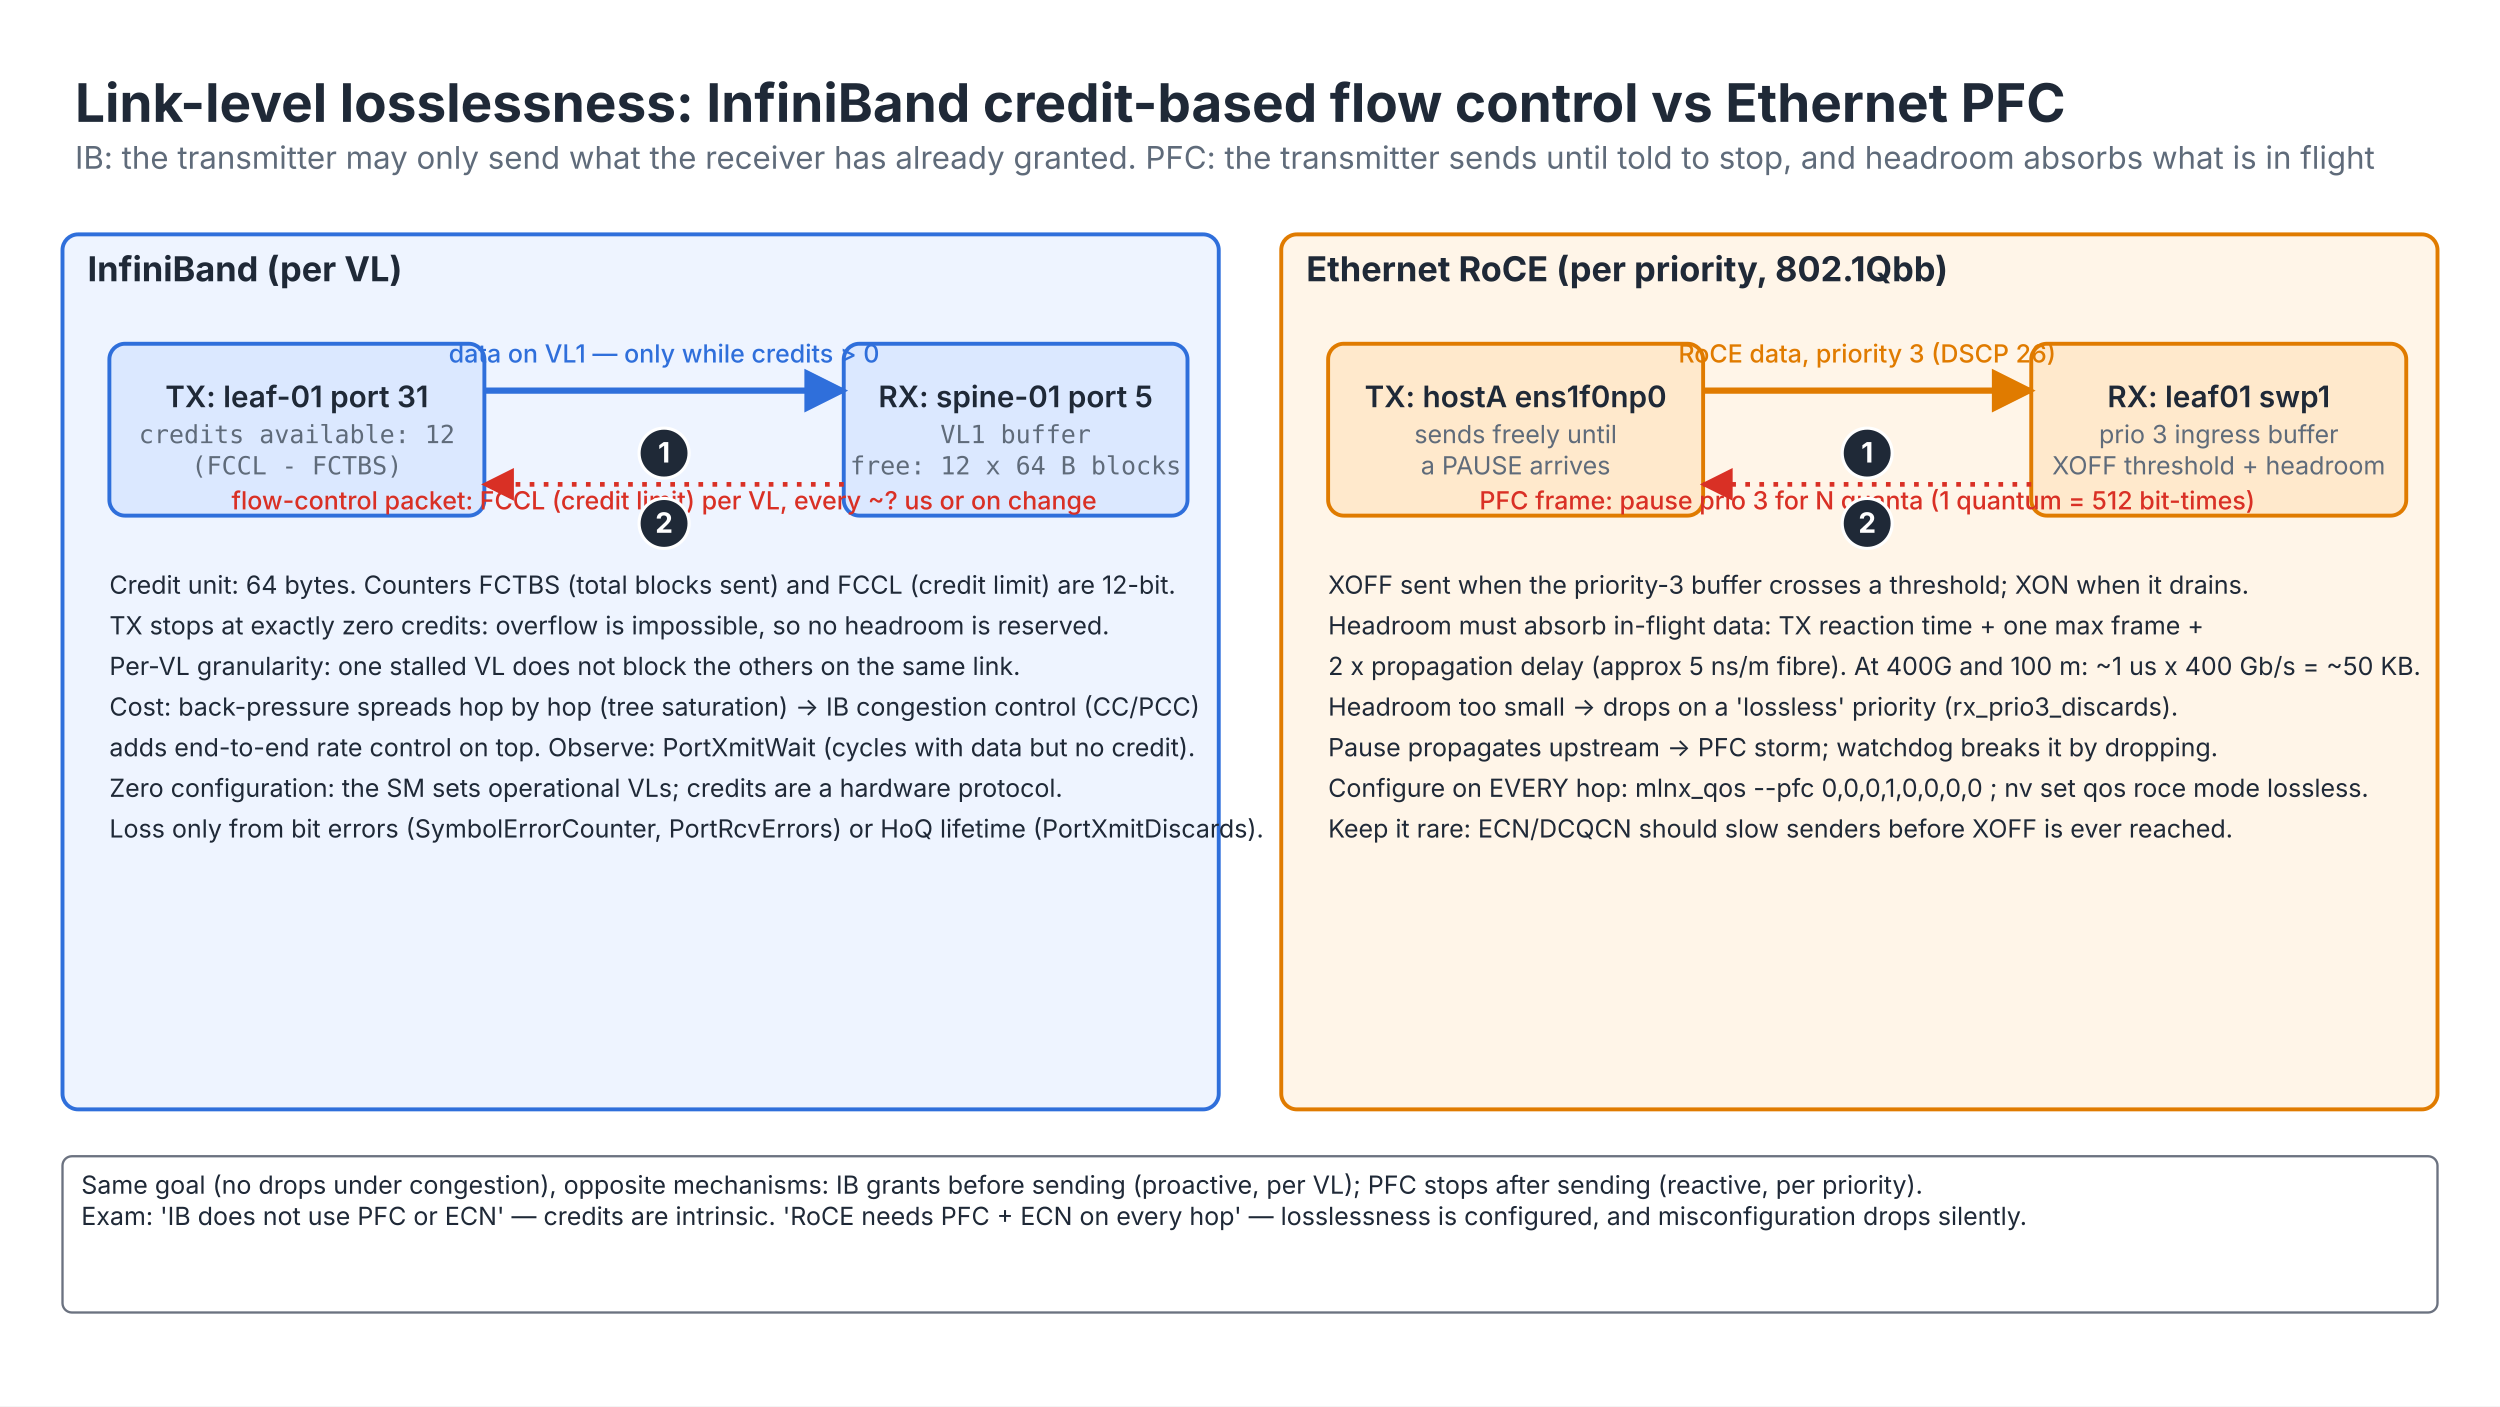
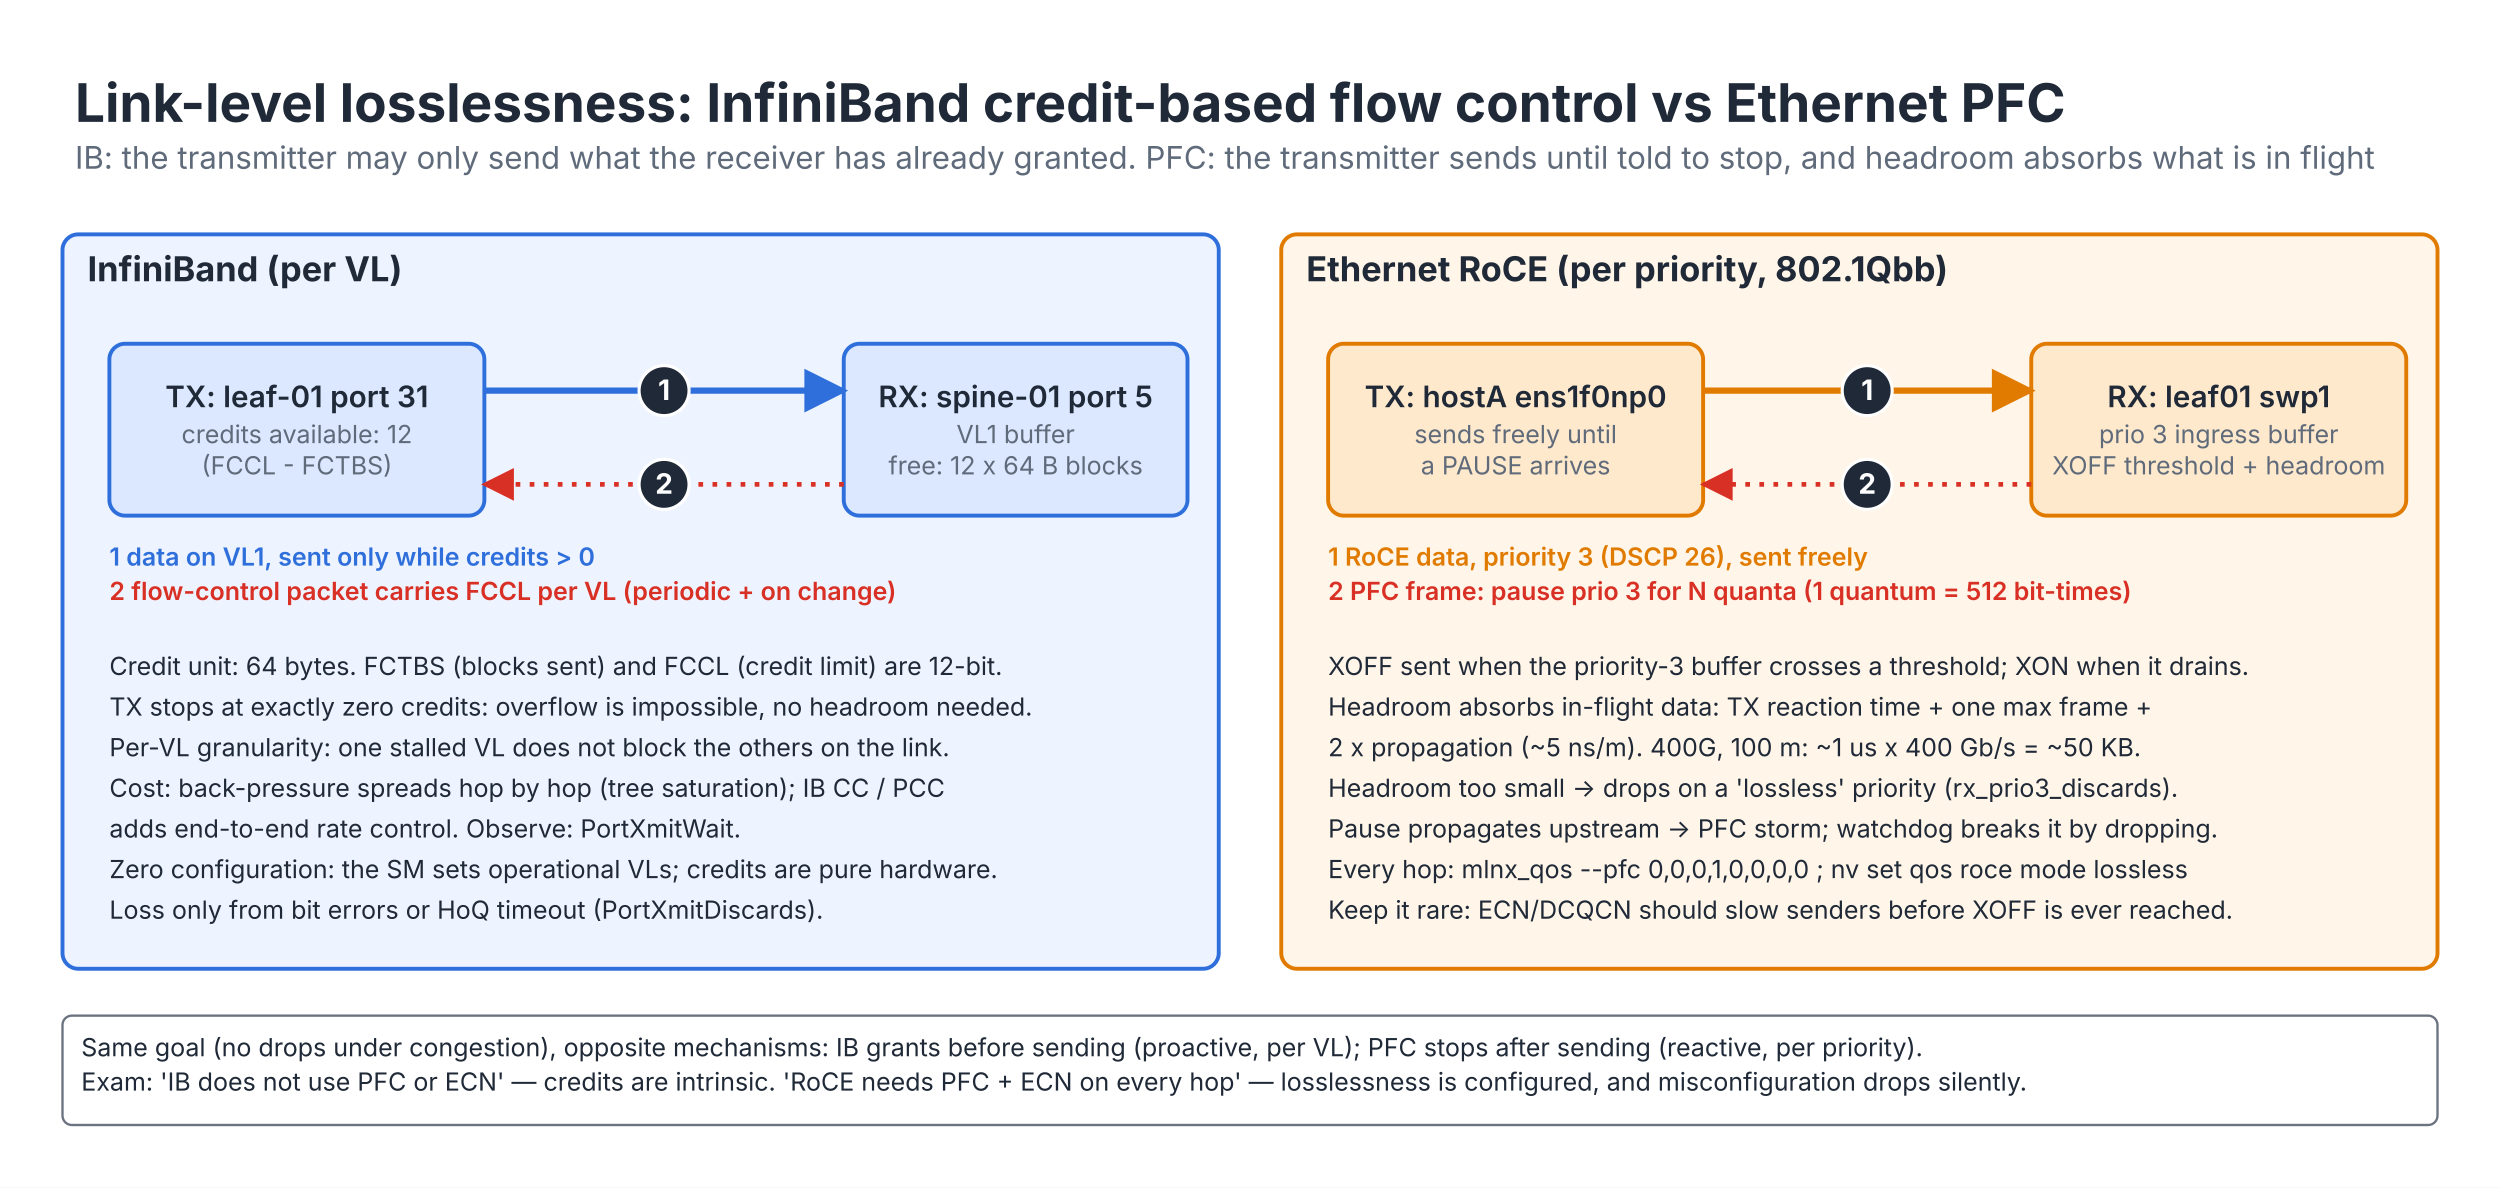
- <svg xmlns="http://www.w3.org/2000/svg" viewBox="0 0 1600 900" width="100%" role="img" aria-label="Side by side comparison of InfiniBand per-VL credit flow control and Ethernet priority flow control with pause frames and headroom">
+ <svg xmlns="http://www.w3.org/2000/svg" viewBox="0 0 1600 760" width="100%" role="img" aria-label="Side by side comparison of InfiniBand per-VL credit flow control and Ethernet priority flow control with pause frames and headroom">
  <defs>
    <marker id="arrow-blue" viewBox="0 0 10 10" refX="9" refY="5" markerWidth="7" markerHeight="7" orient="auto-start-reverse">
      <path d="M0,0 L10,5 L0,10 z" fill="#2f6fdb" />
    </marker>
    <marker id="arrow-orange" viewBox="0 0 10 10" refX="9" refY="5" markerWidth="7" markerHeight="7" orient="auto-start-reverse">
      <path d="M0,0 L10,5 L0,10 z" fill="#e07b00" />
    </marker>
    <marker id="arrow-gray" viewBox="0 0 10 10" refX="9" refY="5" markerWidth="7" markerHeight="7" orient="auto-start-reverse">
      <path d="M0,0 L10,5 L0,10 z" fill="#6b7280" />
    </marker>
    <marker id="arrow-red" viewBox="0 0 10 10" refX="9" refY="5" markerWidth="7" markerHeight="7" orient="auto-start-reverse">
      <path d="M0,0 L10,5 L0,10 z" fill="#d93025" />
    </marker>
    <marker id="arrow-purple" viewBox="0 0 10 10" refX="9" refY="5" markerWidth="7" markerHeight="7" orient="auto-start-reverse">
      <path d="M0,0 L10,5 L0,10 z" fill="#7a3fd1" />
    </marker>
    <marker id="arrow-dark" viewBox="0 0 10 10" refX="9" refY="5" markerWidth="7" markerHeight="7" orient="auto-start-reverse">
      <path d="M0,0 L10,5 L0,10 z" fill="#1f2937" />
    </marker>
    <marker id="arrow-green" viewBox="0 0 10 10" refX="9" refY="5" markerWidth="7" markerHeight="7" orient="auto-start-reverse">
      <path d="M0,0 L10,5 L0,10 z" fill="#76b900" />
    </marker>
    <marker id="arrow-yellow" viewBox="0 0 10 10" refX="9" refY="5" markerWidth="7" markerHeight="7" orient="auto-start-reverse">
      <path d="M0,0 L10,5 L0,10 z" fill="#c9a400" />
    </marker>
  </defs>
-   <rect x="0" y="0" width="1600" height="900" fill="#ffffff" />
+   <rect x="0" y="0" width="1600" height="760" fill="#ffffff" />
  <text x="48" y="78" font-family="Inter, 'Segoe UI', Helvetica, Arial, sans-serif" font-size="34" font-weight="700" fill="#1f2937">Link-level losslessness: InfiniBand credit-based flow control vs Ethernet PFC</text>
  <text x="48" y="108" font-family="Inter, 'Segoe UI', Helvetica, Arial, sans-serif" font-size="20" fill="#5f6b7a">IB: the transmitter may only send what the receiver has already granted. PFC: the transmitter sends until told to stop, and headroom absorbs what is in flight</text>
  <g>
-     <rect x="40" y="150" width="740" height="560" rx="10" fill="#dbe8ff" stroke="#2f6fdb" stroke-width="2.5" fill-opacity="0.45" />
+     <rect x="40" y="150" width="740" height="470" rx="10" fill="#dbe8ff" stroke="#2f6fdb" stroke-width="2.5" fill-opacity="0.45" />
  </g>
  <text x="56" y="180" font-family="Inter, 'Segoe UI', Helvetica, Arial, sans-serif" font-size="22" font-weight="700" fill="#1f2937" text-anchor="start">InfiniBand (per VL)</text>
  <g>
    <rect x="70" y="220" width="240" height="110" rx="10" fill="#dbe8ff" stroke="#2f6fdb" stroke-width="2.5" fill-opacity="1.0" />
  </g>
  <text x="190.0" y="260.6" font-family="Inter, 'Segoe UI', Helvetica, Arial, sans-serif" font-size="19" font-weight="600" fill="#1f2937" text-anchor="middle">TX: leaf-01 port 31</text>
-   <text x="190.0" y="283.6" font-family="'JetBrains Mono', Consolas, monospace" font-size="16" font-weight="400" fill="#5f6b7a" text-anchor="middle">credits available: 12</text>
-   <text x="190.0" y="303.6" font-family="'JetBrains Mono', Consolas, monospace" font-size="16" font-weight="400" fill="#5f6b7a" text-anchor="middle">(FCCL - FCTBS)</text>
+   <text x="190.0" y="283.6" font-family="Inter, 'Segoe UI', Helvetica, Arial, sans-serif" font-size="16" font-weight="400" fill="#5f6b7a" text-anchor="middle">credits available: 12</text>
+   <text x="190.0" y="303.6" font-family="Inter, 'Segoe UI', Helvetica, Arial, sans-serif" font-size="16" font-weight="400" fill="#5f6b7a" text-anchor="middle">(FCCL - FCTBS)</text>
  <g>
    <rect x="540" y="220" width="220" height="110" rx="10" fill="#dbe8ff" stroke="#2f6fdb" stroke-width="2.5" fill-opacity="1.0" />
  </g>
  <text x="650.0" y="260.6" font-family="Inter, 'Segoe UI', Helvetica, Arial, sans-serif" font-size="19" font-weight="600" fill="#1f2937" text-anchor="middle">RX: spine-01 port 5</text>
-   <text x="650.0" y="283.6" font-family="'JetBrains Mono', Consolas, monospace" font-size="16" font-weight="400" fill="#5f6b7a" text-anchor="middle">VL1 buffer</text>
-   <text x="650.0" y="303.6" font-family="'JetBrains Mono', Consolas, monospace" font-size="16" font-weight="400" fill="#5f6b7a" text-anchor="middle">free: 12 x 64 B blocks</text>
+   <text x="650.0" y="283.6" font-family="Inter, 'Segoe UI', Helvetica, Arial, sans-serif" font-size="16" font-weight="400" fill="#5f6b7a" text-anchor="middle">VL1 buffer</text>
+   <text x="650.0" y="303.6" font-family="Inter, 'Segoe UI', Helvetica, Arial, sans-serif" font-size="16" font-weight="400" fill="#5f6b7a" text-anchor="middle">free: 12 x 64 B blocks</text>
  <line x1="310" y1="250" x2="540" y2="250" stroke="#2f6fdb" stroke-width="4" marker-end="url(#arrow-blue)" />
-   <text x="425.0" y="232" font-family="Inter, 'Segoe UI', Helvetica, Arial, sans-serif" font-size="16" font-weight="500" fill="#2f6fdb" text-anchor="middle">data on VL1 — only while credits &gt; 0</text>
-   <circle cx="425" cy="290" r="16" fill="#1f2937" stroke="#ffffff" stroke-width="2" />
-   <text x="425" y="296" font-family="Inter, 'Segoe UI', Helvetica, Arial, sans-serif" font-size="18" font-weight="700" fill="#ffffff" text-anchor="middle">1</text>
  <line x1="540" y1="310" x2="310" y2="310" stroke="#d93025" stroke-width="3" stroke-dasharray="3 6" marker-end="url(#arrow-red)" />
-   <text x="425.0" y="326.0" font-family="Inter, 'Segoe UI', Helvetica, Arial, sans-serif" font-size="16" font-weight="500" fill="#d93025" text-anchor="middle">flow-control packet: FCCL (credit limit) per VL, every ~? us or on change</text>
-   <circle cx="425" cy="335" r="16" fill="#1f2937" stroke="#ffffff" stroke-width="2" />
-   <text x="425" y="341" font-family="Inter, 'Segoe UI', Helvetica, Arial, sans-serif" font-size="18" font-weight="700" fill="#ffffff" text-anchor="middle">2</text>
-   <text x="70" y="380" font-family="Inter, 'Segoe UI', Helvetica, Arial, sans-serif" font-size="16" font-weight="400" fill="#1f2937" text-anchor="start">Credit unit: 64 bytes. Counters FCTBS (total blocks sent) and FCCL (credit limit) are 12-bit.</text>
-   <text x="70" y="406" font-family="Inter, 'Segoe UI', Helvetica, Arial, sans-serif" font-size="16" font-weight="400" fill="#1f2937" text-anchor="start">TX stops at exactly zero credits: overflow is impossible, so no headroom is reserved.</text>
-   <text x="70" y="432" font-family="Inter, 'Segoe UI', Helvetica, Arial, sans-serif" font-size="16" font-weight="400" fill="#1f2937" text-anchor="start">Per-VL granularity: one stalled VL does not block the others on the same link.</text>
-   <text x="70" y="458" font-family="Inter, 'Segoe UI', Helvetica, Arial, sans-serif" font-size="16" font-weight="400" fill="#1f2937" text-anchor="start">Cost: back-pressure spreads hop by hop (tree saturation) -&gt; IB congestion control (CC/PCC)</text>
-   <text x="70" y="484" font-family="Inter, 'Segoe UI', Helvetica, Arial, sans-serif" font-size="16" font-weight="400" fill="#1f2937" text-anchor="start">adds end-to-end rate control on top. Observe: PortXmitWait (cycles with data but no credit).</text>
-   <text x="70" y="510" font-family="Inter, 'Segoe UI', Helvetica, Arial, sans-serif" font-size="16" font-weight="400" fill="#1f2937" text-anchor="start">Zero configuration: the SM sets operational VLs; credits are a hardware protocol.</text>
-   <text x="70" y="536" font-family="Inter, 'Segoe UI', Helvetica, Arial, sans-serif" font-size="16" font-weight="400" fill="#1f2937" text-anchor="start">Loss only from bit errors (SymbolErrorCounter, PortRcvErrors) or HoQ lifetime (PortXmitDiscards).</text>
  <g>
-     <rect x="820" y="150" width="740" height="560" rx="10" fill="#ffe9cc" stroke="#e07b00" stroke-width="2.5" fill-opacity="0.45" />
+     <rect x="820" y="150" width="740" height="470" rx="10" fill="#ffe9cc" stroke="#e07b00" stroke-width="2.5" fill-opacity="0.45" />
  </g>
  <text x="836" y="180" font-family="Inter, 'Segoe UI', Helvetica, Arial, sans-serif" font-size="22" font-weight="700" fill="#1f2937" text-anchor="start">Ethernet RoCE (per priority, 802.1Qbb)</text>
  <g>
    <rect x="850" y="220" width="240" height="110" rx="10" fill="#ffe9cc" stroke="#e07b00" stroke-width="2.5" fill-opacity="1.0" />
  </g>
  <text x="970.0" y="260.6" font-family="Inter, 'Segoe UI', Helvetica, Arial, sans-serif" font-size="19" font-weight="600" fill="#1f2937" text-anchor="middle">TX: hostA ens1f0np0</text>
  <text x="970.0" y="283.6" font-family="Inter, 'Segoe UI', Helvetica, Arial, sans-serif" font-size="16" font-weight="400" fill="#5f6b7a" text-anchor="middle">sends freely until</text>
  <text x="970.0" y="303.6" font-family="Inter, 'Segoe UI', Helvetica, Arial, sans-serif" font-size="16" font-weight="400" fill="#5f6b7a" text-anchor="middle">a PAUSE arrives</text>
  <g>
    <rect x="1300" y="220" width="240" height="110" rx="10" fill="#ffe9cc" stroke="#e07b00" stroke-width="2.5" fill-opacity="1.0" />
  </g>
  <text x="1420.0" y="260.6" font-family="Inter, 'Segoe UI', Helvetica, Arial, sans-serif" font-size="19" font-weight="600" fill="#1f2937" text-anchor="middle">RX: leaf01 swp1</text>
  <text x="1420.0" y="283.6" font-family="Inter, 'Segoe UI', Helvetica, Arial, sans-serif" font-size="16" font-weight="400" fill="#5f6b7a" text-anchor="middle">prio 3 ingress buffer</text>
  <text x="1420.0" y="303.6" font-family="Inter, 'Segoe UI', Helvetica, Arial, sans-serif" font-size="16" font-weight="400" fill="#5f6b7a" text-anchor="middle">XOFF threshold + headroom</text>
  <line x1="1090" y1="250" x2="1300" y2="250" stroke="#e07b00" stroke-width="4" marker-end="url(#arrow-orange)" />
-   <text x="1195.0" y="232" font-family="Inter, 'Segoe UI', Helvetica, Arial, sans-serif" font-size="16" font-weight="500" fill="#e07b00" text-anchor="middle">RoCE data, priority 3 (DSCP 26)</text>
-   <circle cx="1195" cy="290" r="16" fill="#1f2937" stroke="#ffffff" stroke-width="2" />
-   <text x="1195" y="296" font-family="Inter, 'Segoe UI', Helvetica, Arial, sans-serif" font-size="18" font-weight="700" fill="#ffffff" text-anchor="middle">1</text>
  <line x1="1300" y1="310" x2="1090" y2="310" stroke="#d93025" stroke-width="3" stroke-dasharray="3 6" marker-end="url(#arrow-red)" />
-   <text x="1195.0" y="326.0" font-family="Inter, 'Segoe UI', Helvetica, Arial, sans-serif" font-size="16" font-weight="500" fill="#d93025" text-anchor="middle">PFC frame: pause prio 3 for N quanta (1 quantum = 512 bit-times)</text>
-   <circle cx="1195" cy="335" r="16" fill="#1f2937" stroke="#ffffff" stroke-width="2" />
-   <text x="1195" y="341" font-family="Inter, 'Segoe UI', Helvetica, Arial, sans-serif" font-size="18" font-weight="700" fill="#ffffff" text-anchor="middle">2</text>
-   <text x="850" y="380" font-family="Inter, 'Segoe UI', Helvetica, Arial, sans-serif" font-size="16" font-weight="400" fill="#1f2937" text-anchor="start">XOFF sent when the priority-3 buffer crosses a threshold; XON when it drains.</text>
-   <text x="850" y="406" font-family="Inter, 'Segoe UI', Helvetica, Arial, sans-serif" font-size="16" font-weight="400" fill="#1f2937" text-anchor="start">Headroom must absorb in-flight data: TX reaction time + one max frame +</text>
-   <text x="850" y="432" font-family="Inter, 'Segoe UI', Helvetica, Arial, sans-serif" font-size="16" font-weight="400" fill="#1f2937" text-anchor="start">2 x propagation delay (approx 5 ns/m fibre). At 400G and 100 m: ~1 us x 400 Gb/s = ~50 KB.</text>
-   <text x="850" y="458" font-family="Inter, 'Segoe UI', Helvetica, Arial, sans-serif" font-size="16" font-weight="400" fill="#1f2937" text-anchor="start">Headroom too small -&gt; drops on a 'lossless' priority (rx_prio3_discards).</text>
-   <text x="850" y="484" font-family="Inter, 'Segoe UI', Helvetica, Arial, sans-serif" font-size="16" font-weight="400" fill="#1f2937" text-anchor="start">Pause propagates upstream -&gt; PFC storm; watchdog breaks it by dropping.</text>
-   <text x="850" y="510" font-family="Inter, 'Segoe UI', Helvetica, Arial, sans-serif" font-size="16" font-weight="400" fill="#1f2937" text-anchor="start">Configure on EVERY hop: mlnx_qos --pfc 0,0,0,1,0,0,0,0 ; nv set qos roce mode lossless.</text>
-   <text x="850" y="536" font-family="Inter, 'Segoe UI', Helvetica, Arial, sans-serif" font-size="16" font-weight="400" fill="#1f2937" text-anchor="start">Keep it rare: ECN/DCQCN should slow senders before XOFF is ever reached.</text>
+   <circle cx="425" cy="250" r="16" fill="#1f2937" stroke="#ffffff" stroke-width="2" />
+   <text x="425" y="256" font-family="Inter, 'Segoe UI', Helvetica, Arial, sans-serif" font-size="18" font-weight="700" fill="#ffffff" text-anchor="middle">1</text>
+   <circle cx="425" cy="310" r="16" fill="#1f2937" stroke="#ffffff" stroke-width="2" />
+   <text x="425" y="316" font-family="Inter, 'Segoe UI', Helvetica, Arial, sans-serif" font-size="18" font-weight="700" fill="#ffffff" text-anchor="middle">2</text>
+   <circle cx="1195" cy="250" r="16" fill="#1f2937" stroke="#ffffff" stroke-width="2" />
+   <text x="1195" y="256" font-family="Inter, 'Segoe UI', Helvetica, Arial, sans-serif" font-size="18" font-weight="700" fill="#ffffff" text-anchor="middle">1</text>
+   <circle cx="1195" cy="310" r="16" fill="#1f2937" stroke="#ffffff" stroke-width="2" />
+   <text x="1195" y="316" font-family="Inter, 'Segoe UI', Helvetica, Arial, sans-serif" font-size="18" font-weight="700" fill="#ffffff" text-anchor="middle">2</text>
+   <text x="70" y="362" font-family="Inter, 'Segoe UI', Helvetica, Arial, sans-serif" font-size="16" font-weight="600" fill="#2f6fdb" text-anchor="start">1  data on VL1, sent only while credits &gt; 0</text>
+   <text x="70" y="384" font-family="Inter, 'Segoe UI', Helvetica, Arial, sans-serif" font-size="16" font-weight="600" fill="#d93025" text-anchor="start">2  flow-control packet carries FCCL per VL (periodic + on change)</text>
+   <text x="850" y="362" font-family="Inter, 'Segoe UI', Helvetica, Arial, sans-serif" font-size="16" font-weight="600" fill="#e07b00" text-anchor="start">1  RoCE data, priority 3 (DSCP 26), sent freely</text>
+   <text x="850" y="384" font-family="Inter, 'Segoe UI', Helvetica, Arial, sans-serif" font-size="16" font-weight="600" fill="#d93025" text-anchor="start">2  PFC frame: pause prio 3 for N quanta (1 quantum = 512 bit-times)</text>
+   <text x="70" y="432" font-family="Inter, 'Segoe UI', Helvetica, Arial, sans-serif" font-size="16" font-weight="400" fill="#1f2937" text-anchor="start">Credit unit: 64 bytes. FCTBS (blocks sent) and FCCL (credit limit) are 12-bit.</text>
+   <text x="70" y="458" font-family="Inter, 'Segoe UI', Helvetica, Arial, sans-serif" font-size="16" font-weight="400" fill="#1f2937" text-anchor="start">TX stops at exactly zero credits: overflow is impossible, no headroom needed.</text>
+   <text x="70" y="484" font-family="Inter, 'Segoe UI', Helvetica, Arial, sans-serif" font-size="16" font-weight="400" fill="#1f2937" text-anchor="start">Per-VL granularity: one stalled VL does not block the others on the link.</text>
+   <text x="70" y="510" font-family="Inter, 'Segoe UI', Helvetica, Arial, sans-serif" font-size="16" font-weight="400" fill="#1f2937" text-anchor="start">Cost: back-pressure spreads hop by hop (tree saturation); IB CC / PCC</text>
+   <text x="70" y="536" font-family="Inter, 'Segoe UI', Helvetica, Arial, sans-serif" font-size="16" font-weight="400" fill="#1f2937" text-anchor="start">adds end-to-end rate control. Observe: PortXmitWait.</text>
+   <text x="70" y="562" font-family="Inter, 'Segoe UI', Helvetica, Arial, sans-serif" font-size="16" font-weight="400" fill="#1f2937" text-anchor="start">Zero configuration: the SM sets operational VLs; credits are pure hardware.</text>
+   <text x="70" y="588" font-family="Inter, 'Segoe UI', Helvetica, Arial, sans-serif" font-size="16" font-weight="400" fill="#1f2937" text-anchor="start">Loss only from bit errors or HoQ timeout (PortXmitDiscards).</text>
+   <text x="850" y="432" font-family="Inter, 'Segoe UI', Helvetica, Arial, sans-serif" font-size="16" font-weight="400" fill="#1f2937" text-anchor="start">XOFF sent when the priority-3 buffer crosses a threshold; XON when it drains.</text>
+   <text x="850" y="458" font-family="Inter, 'Segoe UI', Helvetica, Arial, sans-serif" font-size="16" font-weight="400" fill="#1f2937" text-anchor="start">Headroom absorbs in-flight data: TX reaction time + one max frame +</text>
+   <text x="850" y="484" font-family="Inter, 'Segoe UI', Helvetica, Arial, sans-serif" font-size="16" font-weight="400" fill="#1f2937" text-anchor="start">2 x propagation (~5 ns/m). 400G, 100 m: ~1 us x 400 Gb/s = ~50 KB.</text>
+   <text x="850" y="510" font-family="Inter, 'Segoe UI', Helvetica, Arial, sans-serif" font-size="16" font-weight="400" fill="#1f2937" text-anchor="start">Headroom too small -&gt; drops on a 'lossless' priority (rx_prio3_discards).</text>
+   <text x="850" y="536" font-family="Inter, 'Segoe UI', Helvetica, Arial, sans-serif" font-size="16" font-weight="400" fill="#1f2937" text-anchor="start">Pause propagates upstream -&gt; PFC storm; watchdog breaks it by dropping.</text>
+   <text x="850" y="562" font-family="Inter, 'Segoe UI', Helvetica, Arial, sans-serif" font-size="16" font-weight="400" fill="#1f2937" text-anchor="start">Every hop: mlnx_qos --pfc 0,0,0,1,0,0,0,0 ; nv set qos roce mode lossless</text>
+   <text x="850" y="588" font-family="Inter, 'Segoe UI', Helvetica, Arial, sans-serif" font-size="16" font-weight="400" fill="#1f2937" text-anchor="start">Keep it rare: ECN/DCQCN should slow senders before XOFF is ever reached.</text>
  <g>
-     <rect x="40" y="740" width="1520" height="100" rx="6" fill="#ffffff" stroke="#6b7280" stroke-width="1.5" fill-opacity="1.0" />
+     <rect x="40" y="650" width="1520" height="70" rx="6" fill="#ffffff" stroke="#6b7280" stroke-width="1.5" fill-opacity="1.0" />
  </g>
-   <text x="52" y="764" font-family="Inter, 'Segoe UI', Helvetica, Arial, sans-serif" font-size="16" font-weight="400" fill="#1f2937" text-anchor="start">Same goal (no drops under congestion), opposite mechanisms: IB grants before sending (proactive, per VL); PFC stops after sending (reactive, per priority).</text>
-   <text x="52" y="784" font-family="Inter, 'Segoe UI', Helvetica, Arial, sans-serif" font-size="16" font-weight="400" fill="#1f2937" text-anchor="start">Exam: 'IB does not use PFC or ECN' — credits are intrinsic. 'RoCE needs PFC + ECN on every hop' — losslessness is configured, and misconfiguration drops silently.</text>
+   <text x="52" y="676" font-family="Inter, 'Segoe UI', Helvetica, Arial, sans-serif" font-size="16" font-weight="400" fill="#1f2937" text-anchor="start">Same goal (no drops under congestion), opposite mechanisms: IB grants before sending (proactive, per VL); PFC stops after sending (reactive, per priority).</text>
+   <text x="52" y="698" font-family="Inter, 'Segoe UI', Helvetica, Arial, sans-serif" font-size="16" font-weight="400" fill="#1f2937" text-anchor="start">Exam: 'IB does not use PFC or ECN' — credits are intrinsic. 'RoCE needs PFC + ECN on every hop' — losslessness is configured, and misconfiguration drops silently.</text>
</svg>
